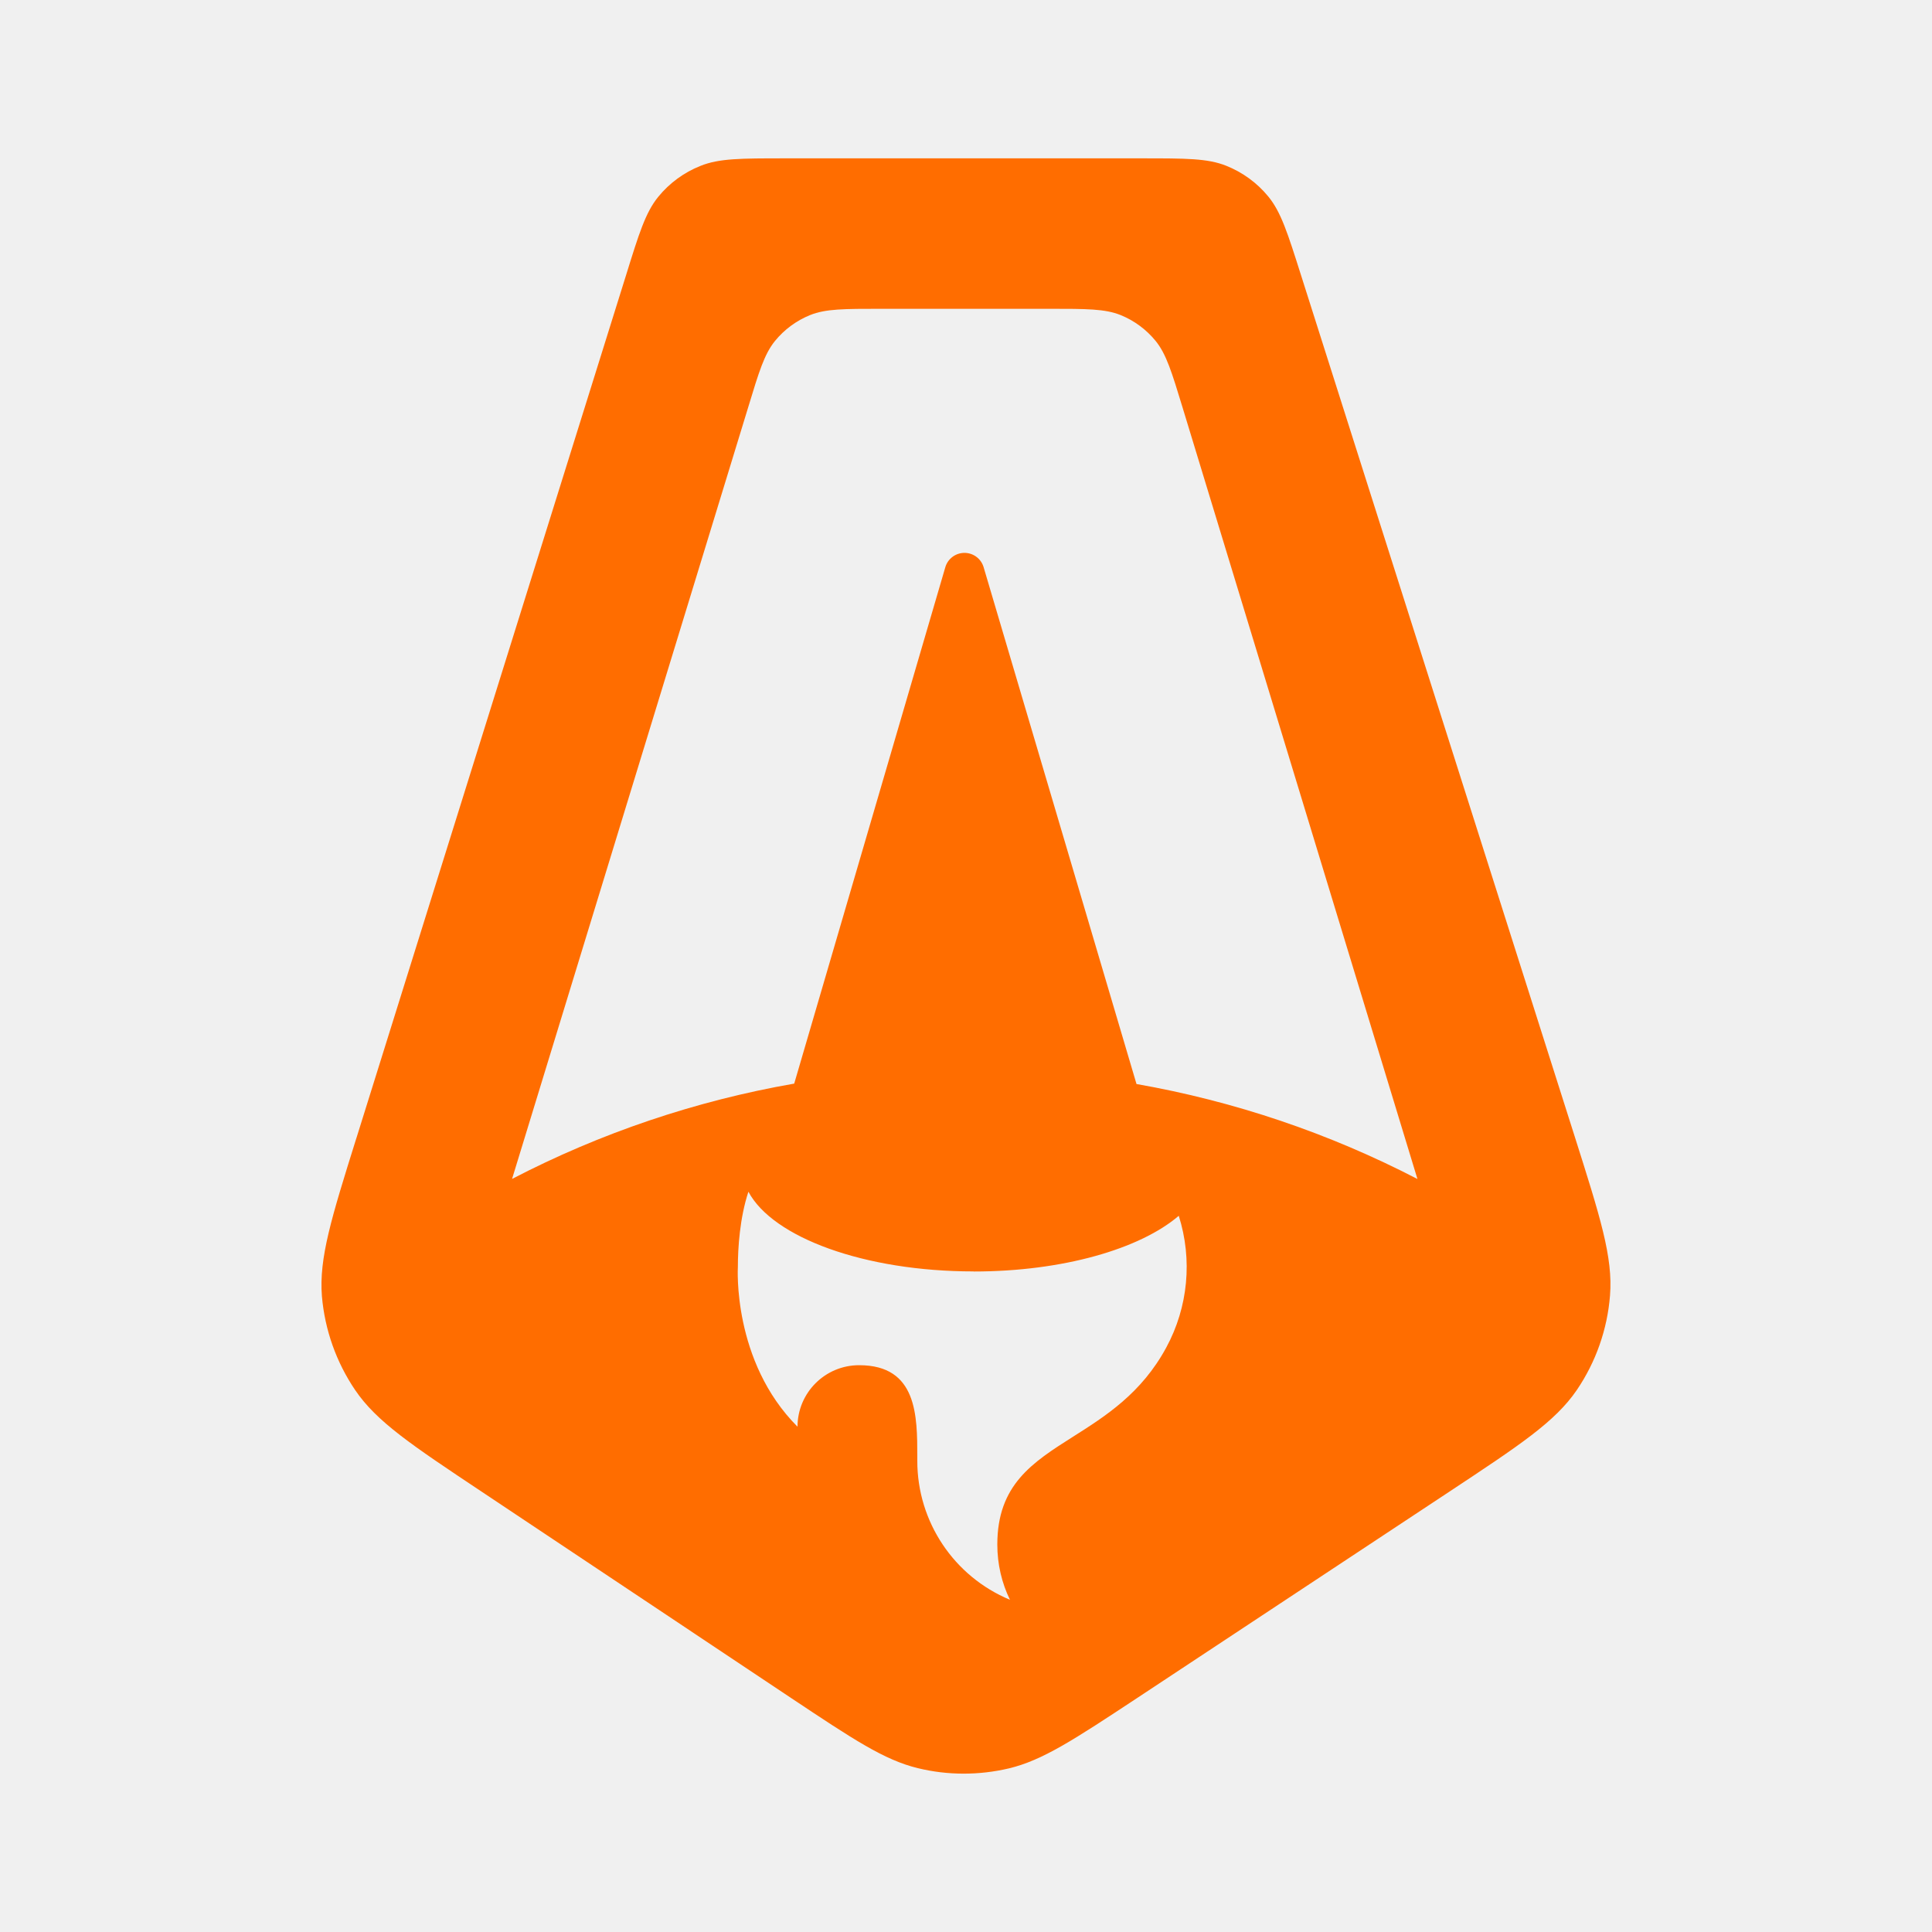
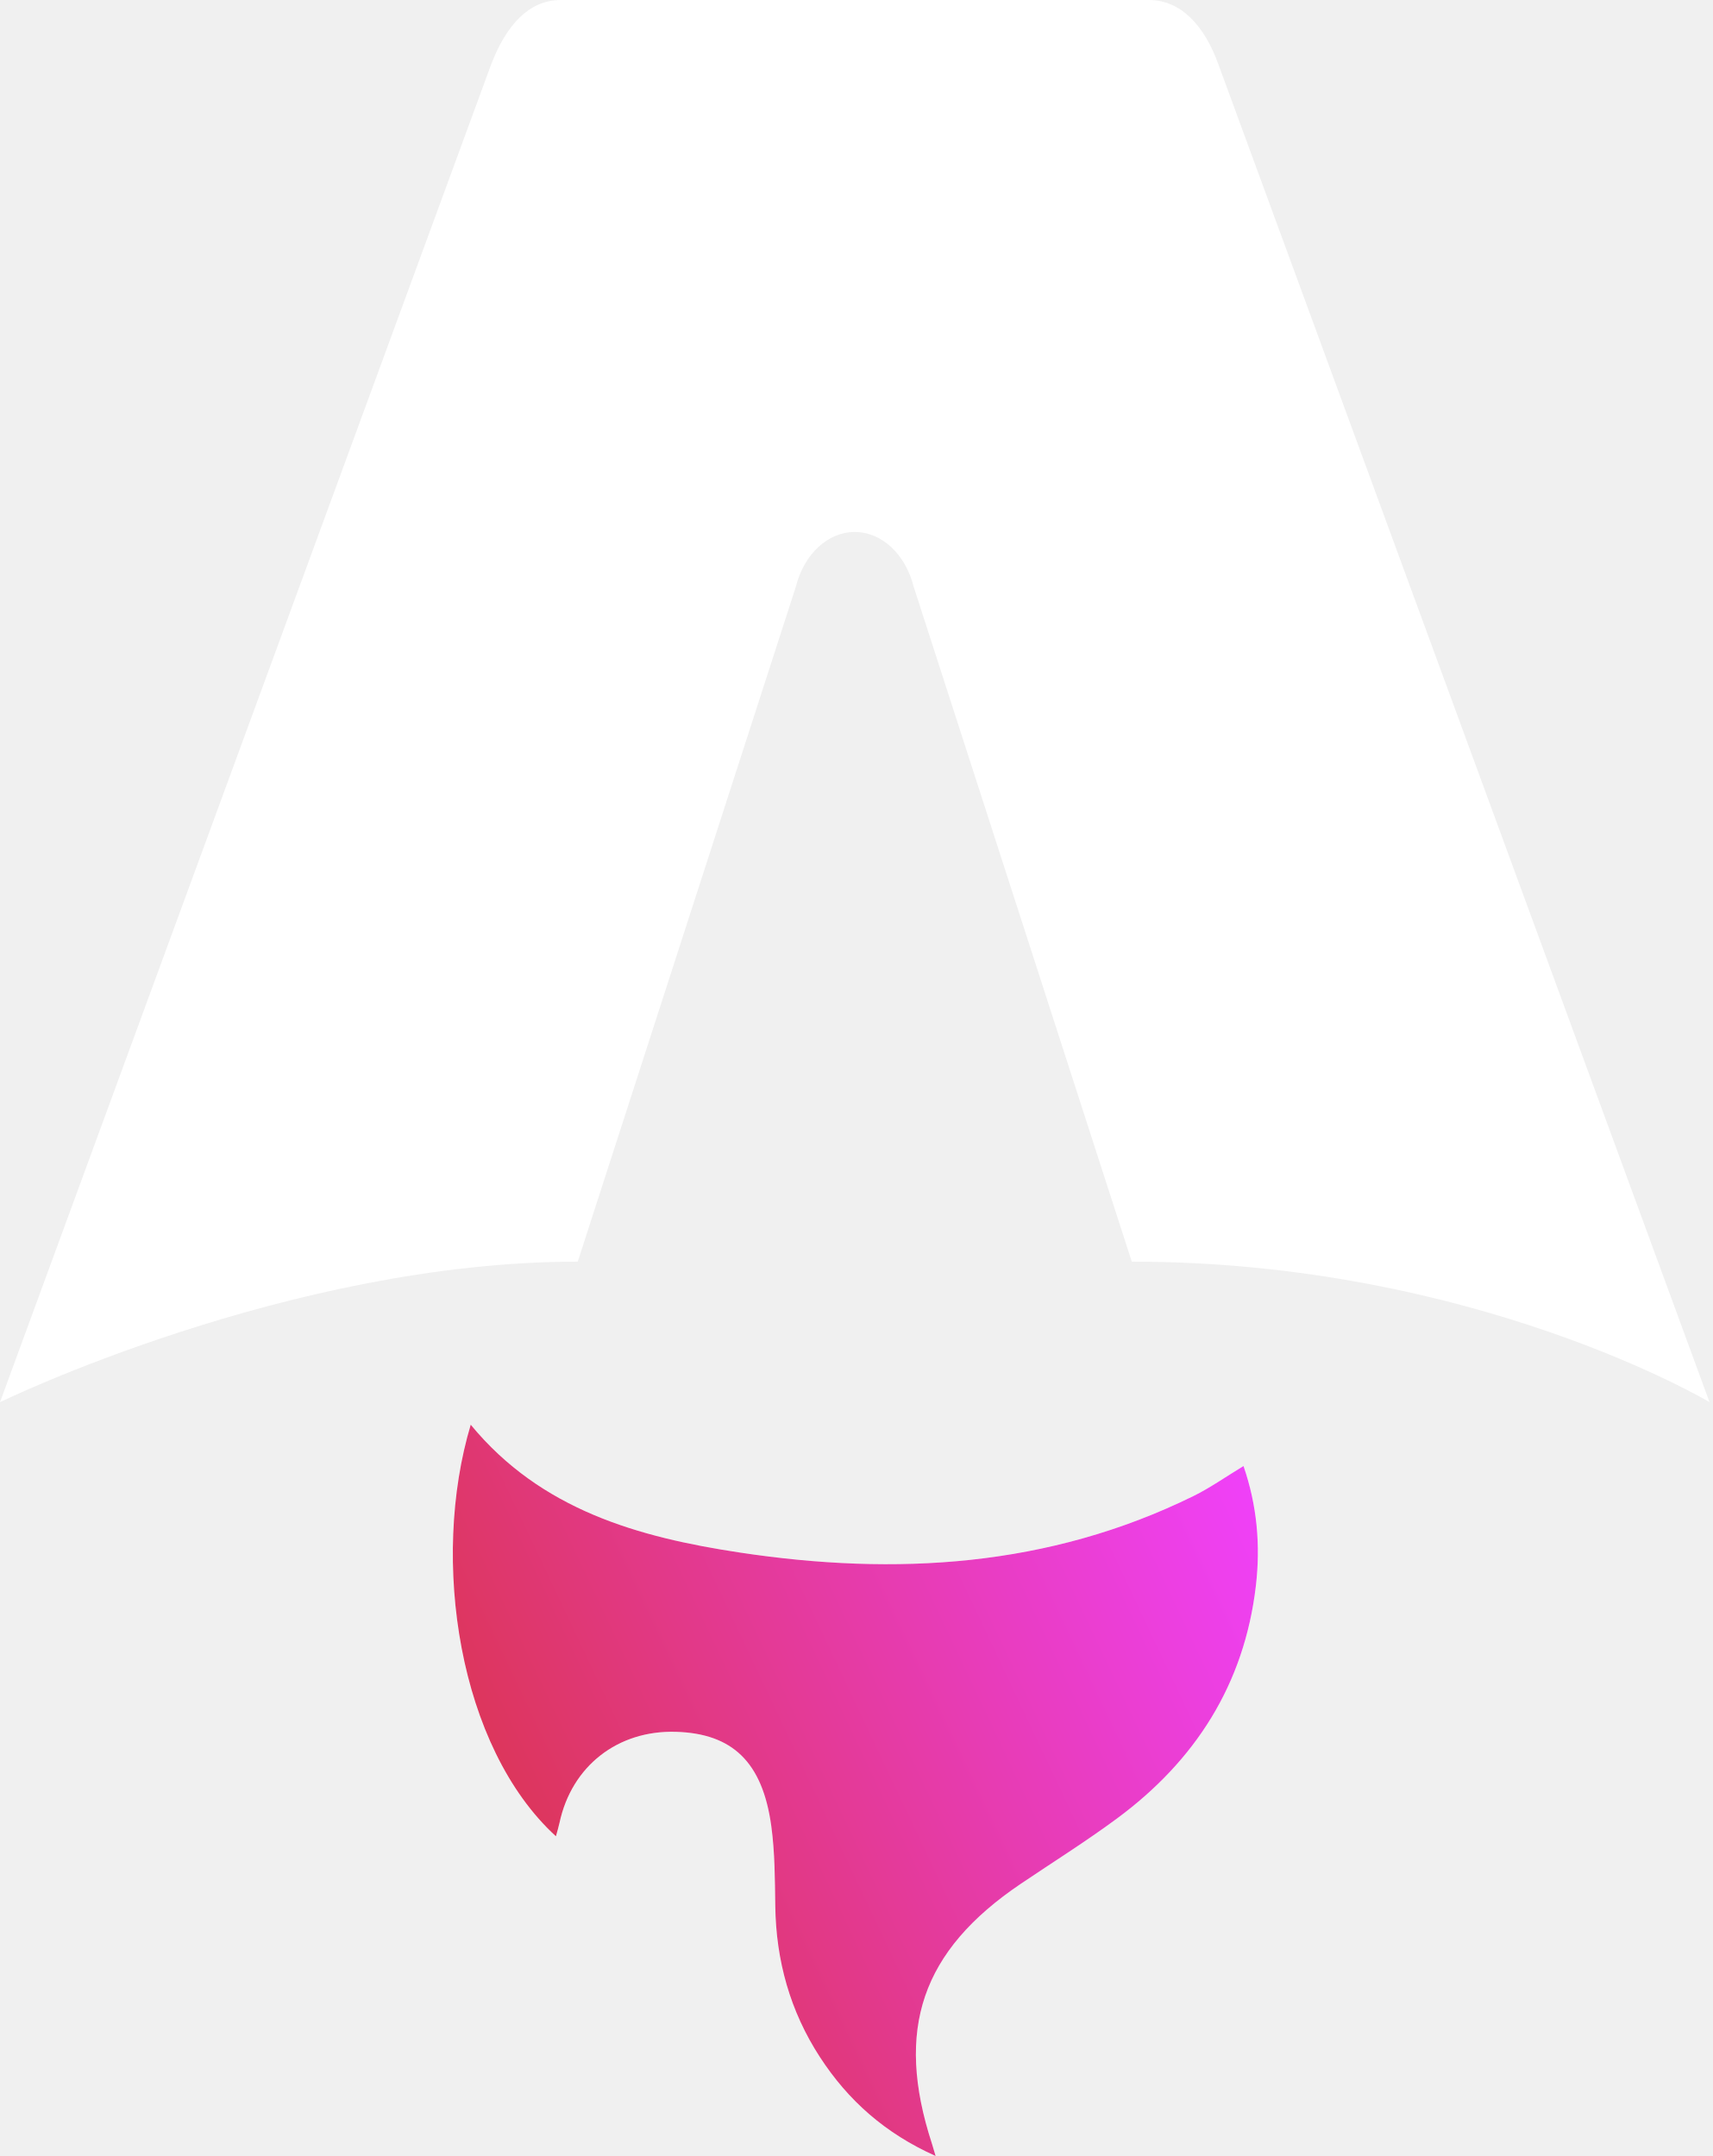
- <svg xmlns="http://www.w3.org/2000/svg" fill="none" viewBox="0 0 24 24">
-   <path d="M4.428 14.135c-.312.997-.467 1.495-.429 1.968.036.417.178.818.413 1.165.266.392.7.682 1.57 1.261l3.839 2.56c.775.516 1.163.775 1.582.876.37.09.757.09 1.128.003.42-.1.81-.357 1.588-.87L18 18.533c.878-.581 1.318-.87 1.588-1.266A2.43 2.43 0 0 0 20 16.095c.039-.477-.122-.978-.44-1.982l-3.4-10.7c-.165-.52-.247-.779-.405-.972a1.296 1.296 0 0 0-.523-.382c-.23-.092-.502-.092-1.047-.092H9.754c-.547 0-.822 0-1.053.094a1.29 1.29 0 0 0-.524.384c-.158.194-.239.455-.401.977L4.428 14.136zm9.93-9.897c.13.162.198.383.331.82l2.919 9.588a12.146 12.146 0 0 0-3.49-1.18l-1.9-6.423a.248.248 0 0 0-.474 0l-1.878 6.418a12.128 12.128 0 0 0-3.505 1.184l2.934-9.588c.133-.439.2-.658.331-.82.116-.143.267-.254.437-.323.194-.078.423-.078.881-.078h2.095c.458 0 .688 0 .882.078.17.069.32.18.437.324zm-2.263 11.557c1.106 0 2.067-.28 2.548-.692a2.1 2.1 0 0 1-.155 1.636c-.308.57-.755.853-1.158 1.108-.506.321-.941.598-.941 1.34 0 .245.056.479.157.686a1.868 1.868 0 0 1-1.151-1.725v-.046c0-.512.001-1.143-.722-1.143a.765.765 0 0 0-.766.764c-.812-.813-.741-1.983-.741-1.983 0-.239.024-.611.131-.936.302.568 1.44.99 2.798.99z" clip-rule="evenodd" fill="#ff6d00" fill-rule="evenodd" style="stroke-width:.934" />
+ <svg xmlns="http://www.w3.org/2000/svg" viewBox="0 0 85 107" fill="none">
+   <path d="M27.589 91.136C22.756 86.718 21.344 77.433 23.358 70.707C26.85 74.948 31.689 76.291 36.7 77.05C44.438 78.22 52.036 77.782 59.223 74.246C60.045 73.841 60.805 73.303 61.704 72.757C62.378 74.714 62.553 76.689 62.318 78.7C61.745 83.596 59.309 87.378 55.433 90.245C53.883 91.392 52.244 92.417 50.643 93.498C45.726 96.821 44.396 100.718 46.243 106.386C46.287 106.525 46.327 106.663 46.426 107C43.916 105.876 42.082 104.24 40.684 102.089C39.209 99.819 38.507 97.308 38.47 94.591C38.451 93.269 38.451 91.934 38.273 90.631C37.839 87.453 36.347 86.03 33.536 85.948C30.652 85.864 28.37 87.647 27.765 90.455C27.719 90.671 27.652 90.884 27.585 91.134L27.589 91.136Z" fill="white" />
+   <path d="M27.589 91.136C22.756 86.718 21.344 77.433 23.358 70.707C26.85 74.948 31.689 76.291 36.7 77.05C44.438 78.22 52.036 77.782 59.223 74.246C60.045 73.841 60.805 73.303 61.704 72.757C62.378 74.714 62.553 76.689 62.318 78.7C61.745 83.596 59.309 87.378 55.433 90.245C53.883 91.392 52.244 92.417 50.643 93.498C45.726 96.821 44.396 100.718 46.243 106.386C46.287 106.525 46.327 106.663 46.426 107C43.916 105.876 42.082 104.24 40.684 102.089C39.209 99.819 38.507 97.308 38.47 94.591C38.451 93.269 38.451 91.934 38.273 90.631C37.839 87.453 36.347 86.03 33.536 85.948C30.652 85.864 28.37 87.647 27.765 90.455C27.719 90.671 27.652 90.884 27.585 91.134L27.589 91.136Z" fill="url(#paint0_linear_1_59)" />
+   <path d="M0 69.587C0 69.587 14.314 62.614 28.668 62.614L39.49 29.12C39.895 27.501 41.078 26.4 42.414 26.4C43.749 26.4 44.932 27.501 45.338 29.12L56.16 62.614C73.16 62.614 84.828 69.587 84.828 69.587C84.828 69.587 60.514 3.352 60.467 3.219C59.769 1.261 58.591 0 57.003 0H27.827C26.239 0 25.109 1.261 24.363 3.219C24.311 3.35 0 69.587 0 69.587Z" fill="white" />
+   <defs>
+     <linearGradient id="paint0_linear_1_59" x1="22.47" y1="107" x2="69.145" y2="84.947" gradientUnits="userSpaceOnUse">
+       <stop stop-color="#D83333" />
+       <stop offset="1" stop-color="#F041FF" />
+     </linearGradient>
+   </defs>
</svg>
